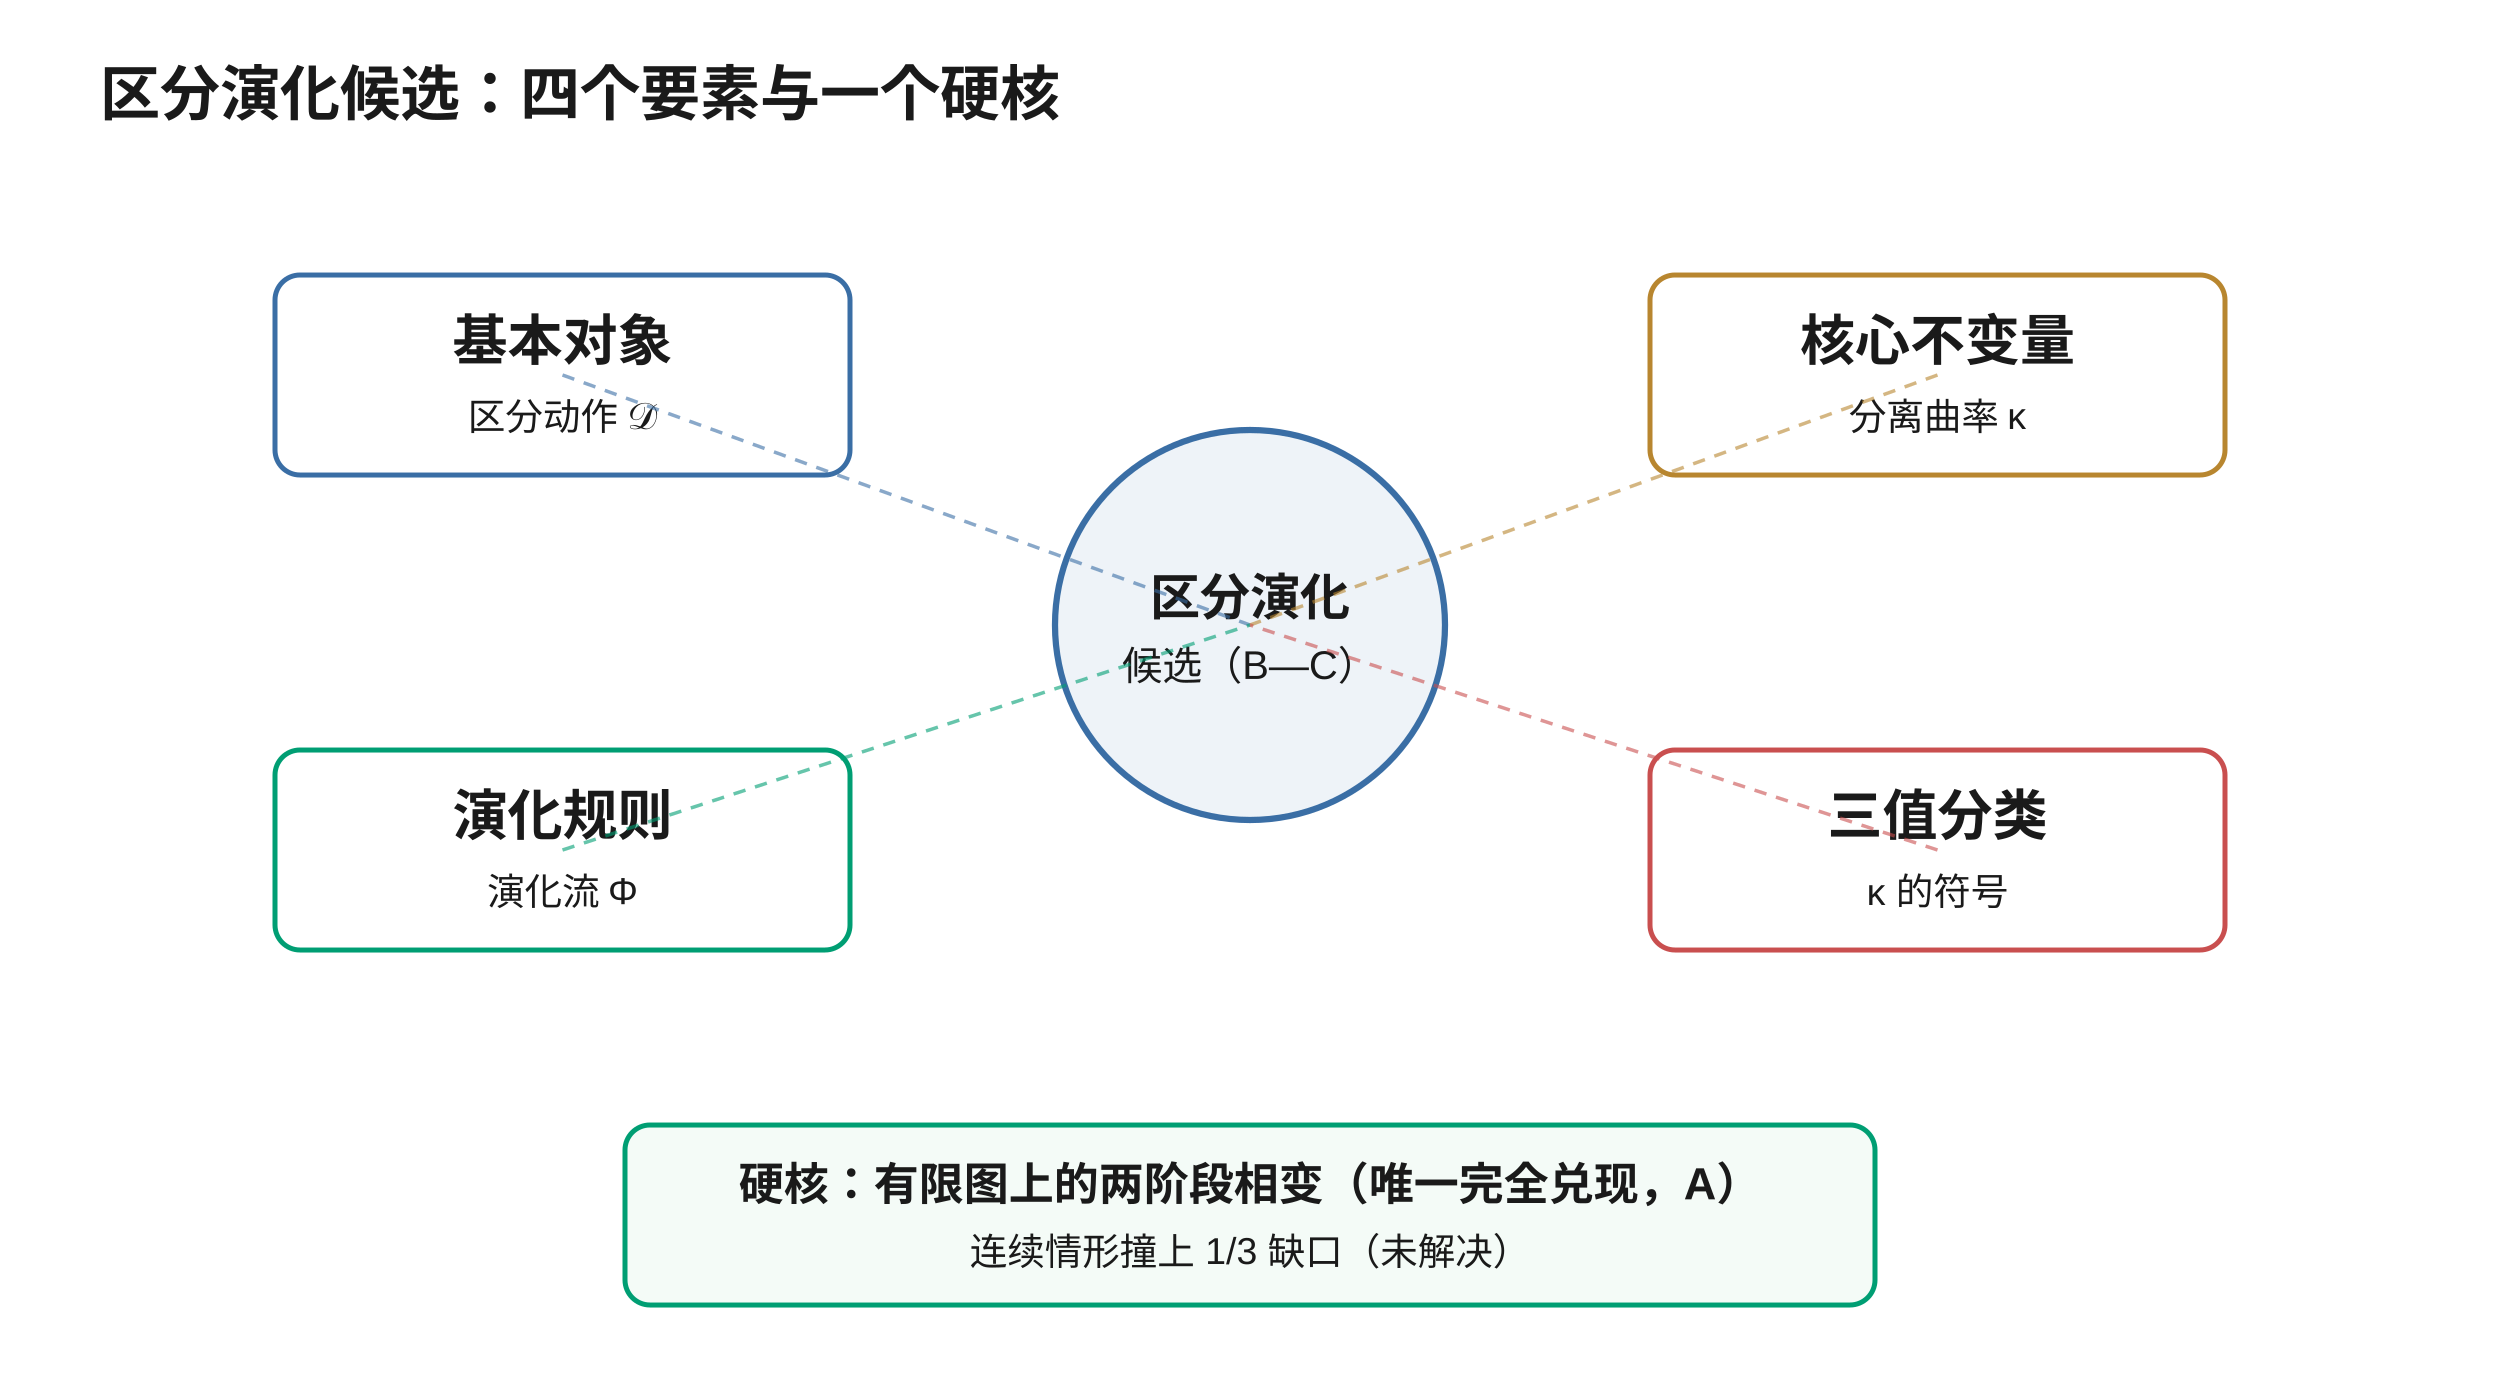
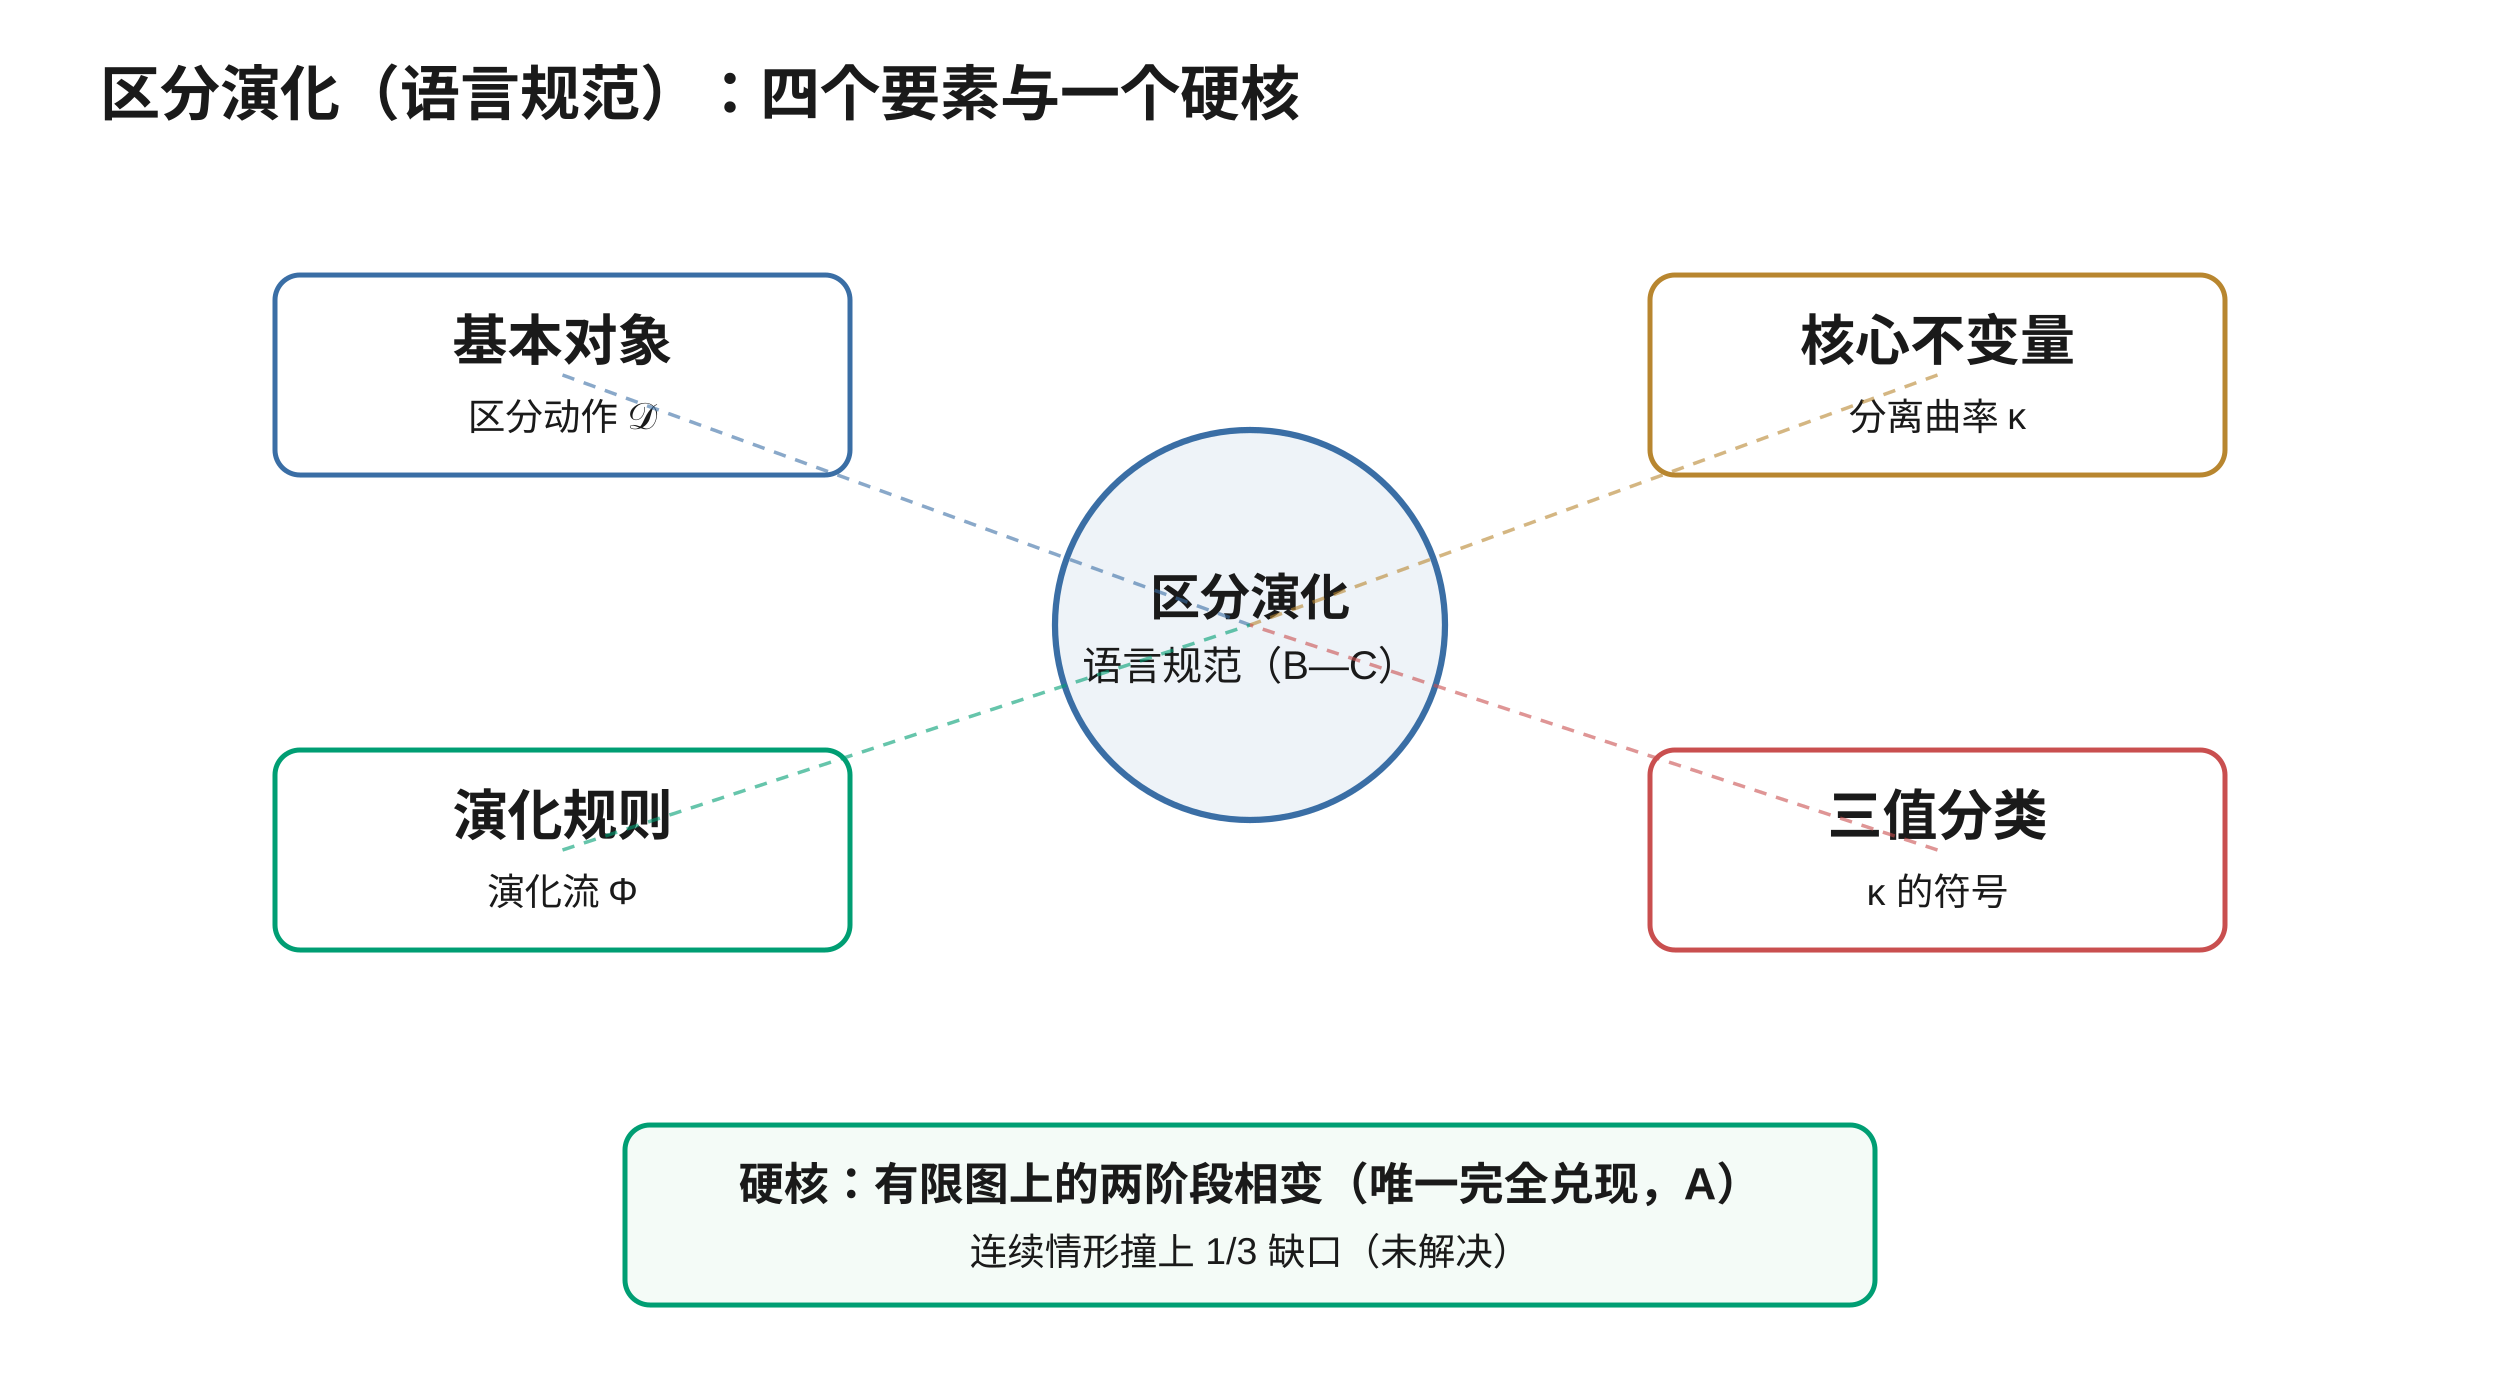
<svg xmlns="http://www.w3.org/2000/svg" viewBox="0 0 1000 560">
  <rect width="1000" height="560" fill="#ffffff" />
  <style>text{font-family:'Microsoft YaHei','SimHei',Arial,sans-serif;fill:#1a1a1a;}.s{font-family:'Times New Roman',Georgia,serif;}</style>
-   <text x="40" y="46" font-size="24" font-weight="700">区分演化候选：四个要素与一个硬核</text>
+   <text x="40" y="46" font-size="24" font-weight="700">区分演化（语言规范）：四个要素与一个硬核</text>
  <circle cx="500" cy="250" r="78" fill="#eef3f8" stroke="#3a6ea5" stroke-width="2.5" />
  <text x="500" y="246" text-anchor="middle" font-size="20" font-weight="700" fill="#3a6ea5">区分演化</text>
-   <text x="500" y="272" text-anchor="middle" font-size="16" fill="#666">候选（B—C）</text>
+   <text x="500" y="272" text-anchor="middle" font-size="16" fill="#666">语言规范（B—C）</text>
  <rect x="110" y="110" width="230" height="80" rx="10" fill="#ffffff" stroke="#3a6ea5" stroke-width="2" />
  <text x="225.0" y="144.0" text-anchor="middle" font-size="22" font-weight="600" fill="#3a6ea5">基本对象</text>
  <text x="225.0" y="172.0" text-anchor="middle" font-size="15" fill="#666">区分动作 𝒟</text>
  <line x1="225" y1="150" x2="500" y2="250" stroke="#3a6ea5" stroke-width="1.4" stroke-dasharray="5 4" opacity="0.6" />
  <rect x="660" y="110" width="230" height="80" rx="10" fill="#ffffff" stroke="#b8862f" stroke-width="2" />
  <text x="775.0" y="144.0" text-anchor="middle" font-size="22" font-weight="600" fill="#b8862f">核心不变量</text>
  <text x="775.0" y="172.0" text-anchor="middle" font-size="15" fill="#666">分离曲率 κ</text>
  <line x1="775" y1="150" x2="500" y2="250" stroke="#b8862f" stroke-width="1.4" stroke-dasharray="5 4" opacity="0.6" />
  <rect x="110" y="300" width="230" height="80" rx="10" fill="#ffffff" stroke="#009E73" stroke-width="2" />
  <text x="225.0" y="334.0" text-anchor="middle" font-size="22" font-weight="600" fill="#009E73">演化规则</text>
  <text x="225.0" y="362.0" text-anchor="middle" font-size="15" fill="#666">演化流 Φ</text>
  <line x1="225" y1="340" x2="500" y2="250" stroke="#009E73" stroke-width="1.4" stroke-dasharray="5 4" opacity="0.6" />
  <rect x="660" y="300" width="230" height="80" rx="10" fill="#ffffff" stroke="#c94f4f" stroke-width="2" />
  <text x="775.0" y="334.0" text-anchor="middle" font-size="22" font-weight="600" fill="#c94f4f">三值分类</text>
  <text x="775.0" y="362.0" text-anchor="middle" font-size="15" fill="#666">κ 的符号</text>
  <line x1="775" y1="340" x2="500" y2="250" stroke="#c94f4f" stroke-width="1.4" stroke-dasharray="5 4" opacity="0.6" />
  <rect x="250" y="450" width="500" height="72" rx="10" fill="#f4fbf7" stroke="#009E73" stroke-width="2" />
  <text x="500" y="480" text-anchor="middle" font-size="18" font-weight="700" fill="#009E73">硬核：有限图上的两阶段相变（唯一完全兑现，A）</text>
  <text x="500" y="506" text-anchor="middle" font-size="15" fill="#666">连续情形撞上 1/3 缺口（未解决）</text>
</svg>
